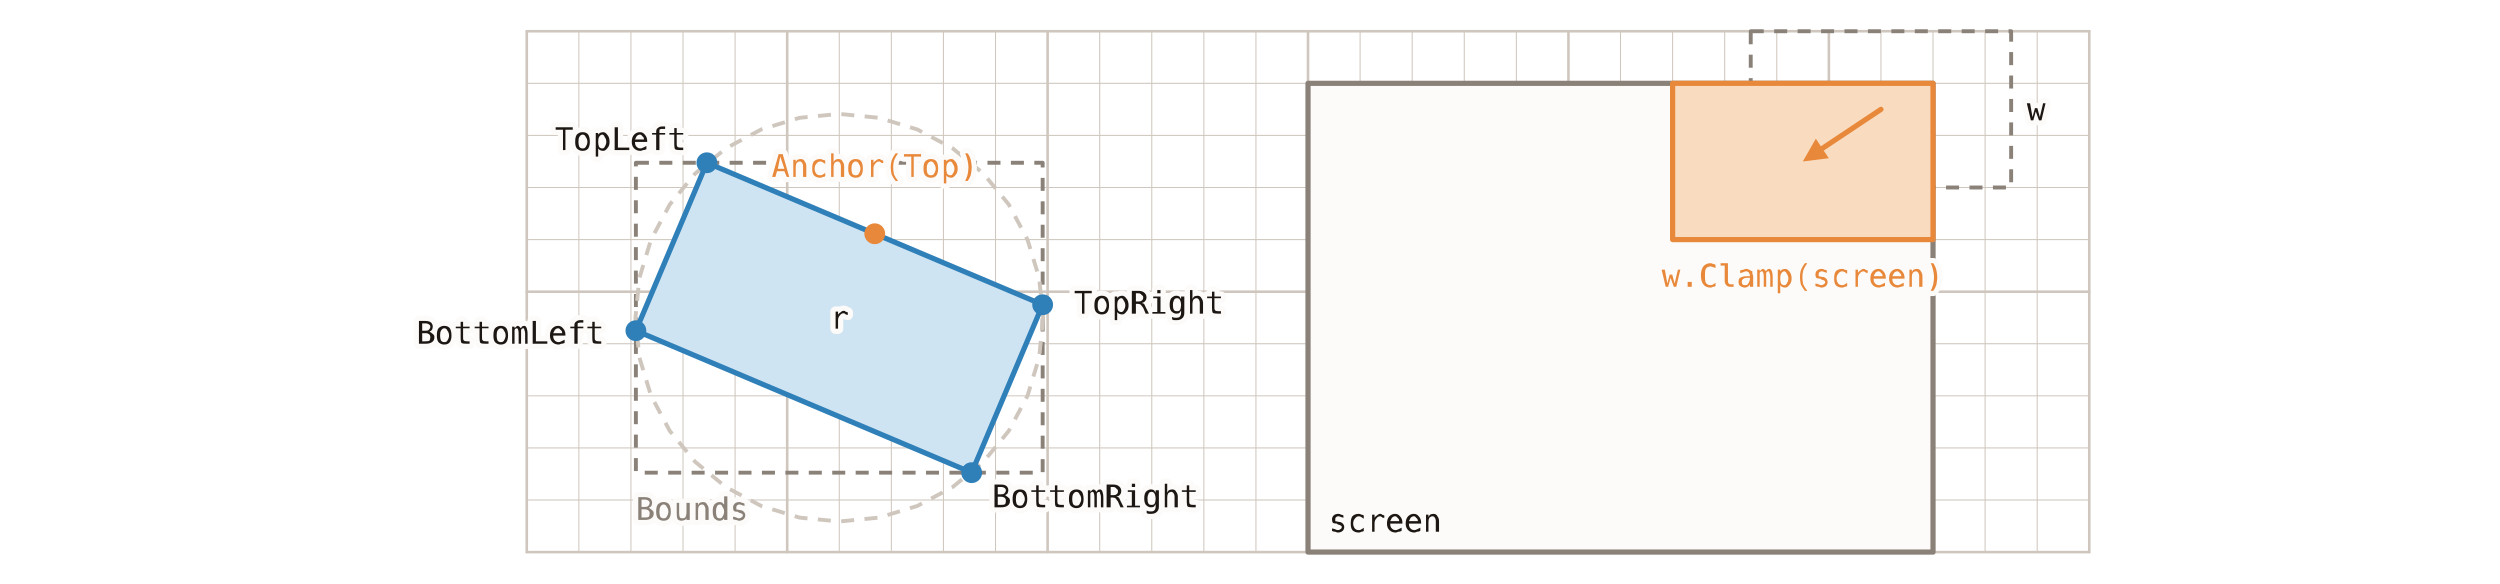
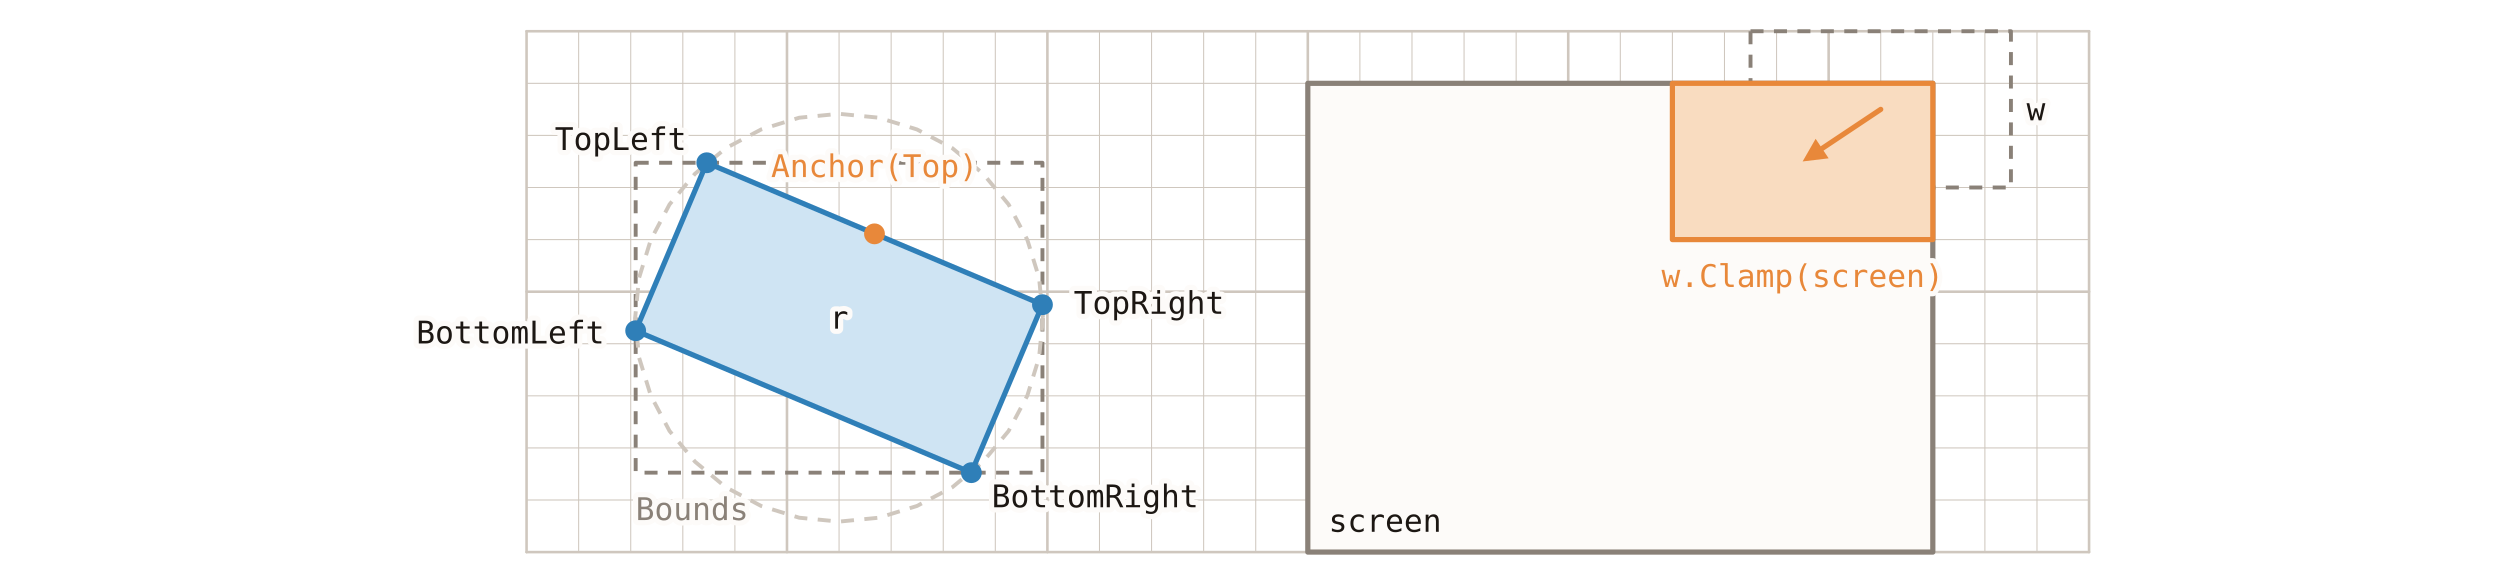
<svg xmlns="http://www.w3.org/2000/svg" width="960" height="224" viewBox="0 0 960 224" role="img">
-   <g transform="translate(157.8 12.0) scale(20) translate(2.224 -0.000)">
-     <line x1="0.000" y1="0.000" x2="0.000" y2="10.000" stroke="#cfc7be" stroke-width="0.050" stroke-linecap="round" />
-     <line x1="1.000" y1="0.000" x2="1.000" y2="10.000" stroke="#cfc7be" stroke-width="0.020" stroke-linecap="round" />
-     <line x1="2.000" y1="0.000" x2="2.000" y2="10.000" stroke="#cfc7be" stroke-width="0.020" stroke-linecap="round" />
-     <line x1="3.000" y1="0.000" x2="3.000" y2="10.000" stroke="#cfc7be" stroke-width="0.020" stroke-linecap="round" />
-     <line x1="4.000" y1="0.000" x2="4.000" y2="10.000" stroke="#cfc7be" stroke-width="0.020" stroke-linecap="round" />
-     <line x1="5.000" y1="0.000" x2="5.000" y2="10.000" stroke="#cfc7be" stroke-width="0.050" stroke-linecap="round" />
-     <line x1="6.000" y1="0.000" x2="6.000" y2="10.000" stroke="#cfc7be" stroke-width="0.020" stroke-linecap="round" />
-     <line x1="7.000" y1="0.000" x2="7.000" y2="10.000" stroke="#cfc7be" stroke-width="0.020" stroke-linecap="round" />
-     <line x1="8.000" y1="0.000" x2="8.000" y2="10.000" stroke="#cfc7be" stroke-width="0.020" stroke-linecap="round" />
-     <line x1="9.000" y1="0.000" x2="9.000" y2="10.000" stroke="#cfc7be" stroke-width="0.020" stroke-linecap="round" />
-     <line x1="10.000" y1="0.000" x2="10.000" y2="10.000" stroke="#cfc7be" stroke-width="0.050" stroke-linecap="round" />
-     <line x1="11.000" y1="0.000" x2="11.000" y2="10.000" stroke="#cfc7be" stroke-width="0.020" stroke-linecap="round" />
-     <line x1="12.000" y1="0.000" x2="12.000" y2="10.000" stroke="#cfc7be" stroke-width="0.020" stroke-linecap="round" />
-     <line x1="13.000" y1="0.000" x2="13.000" y2="10.000" stroke="#cfc7be" stroke-width="0.020" stroke-linecap="round" />
-     <line x1="14.000" y1="0.000" x2="14.000" y2="10.000" stroke="#cfc7be" stroke-width="0.020" stroke-linecap="round" />
-     <line x1="15.000" y1="0.000" x2="15.000" y2="10.000" stroke="#cfc7be" stroke-width="0.050" stroke-linecap="round" />
-     <line x1="16.000" y1="0.000" x2="16.000" y2="10.000" stroke="#cfc7be" stroke-width="0.020" stroke-linecap="round" />
-     <line x1="17.000" y1="0.000" x2="17.000" y2="10.000" stroke="#cfc7be" stroke-width="0.020" stroke-linecap="round" />
-     <line x1="18.000" y1="0.000" x2="18.000" y2="10.000" stroke="#cfc7be" stroke-width="0.020" stroke-linecap="round" />
-     <line x1="19.000" y1="0.000" x2="19.000" y2="10.000" stroke="#cfc7be" stroke-width="0.020" stroke-linecap="round" />
-     <line x1="20.000" y1="0.000" x2="20.000" y2="10.000" stroke="#cfc7be" stroke-width="0.050" stroke-linecap="round" />
-     <line x1="21.000" y1="0.000" x2="21.000" y2="10.000" stroke="#cfc7be" stroke-width="0.020" stroke-linecap="round" />
-     <line x1="22.000" y1="0.000" x2="22.000" y2="10.000" stroke="#cfc7be" stroke-width="0.020" stroke-linecap="round" />
-     <line x1="23.000" y1="0.000" x2="23.000" y2="10.000" stroke="#cfc7be" stroke-width="0.020" stroke-linecap="round" />
-     <line x1="24.000" y1="0.000" x2="24.000" y2="10.000" stroke="#cfc7be" stroke-width="0.020" stroke-linecap="round" />
-     <line x1="25.000" y1="0.000" x2="25.000" y2="10.000" stroke="#cfc7be" stroke-width="0.050" stroke-linecap="round" />
-     <line x1="26.000" y1="0.000" x2="26.000" y2="10.000" stroke="#cfc7be" stroke-width="0.020" stroke-linecap="round" />
-     <line x1="27.000" y1="0.000" x2="27.000" y2="10.000" stroke="#cfc7be" stroke-width="0.020" stroke-linecap="round" />
-     <line x1="28.000" y1="0.000" x2="28.000" y2="10.000" stroke="#cfc7be" stroke-width="0.020" stroke-linecap="round" />
-     <line x1="29.000" y1="0.000" x2="29.000" y2="10.000" stroke="#cfc7be" stroke-width="0.020" stroke-linecap="round" />
-     <line x1="30.000" y1="0.000" x2="30.000" y2="10.000" stroke="#cfc7be" stroke-width="0.050" stroke-linecap="round" />
-     <line x1="0.000" y1="0.000" x2="30.000" y2="0.000" stroke="#cfc7be" stroke-width="0.050" stroke-linecap="round" />
-     <line x1="0.000" y1="1.000" x2="30.000" y2="1.000" stroke="#cfc7be" stroke-width="0.020" stroke-linecap="round" />
-     <line x1="0.000" y1="2.000" x2="30.000" y2="2.000" stroke="#cfc7be" stroke-width="0.020" stroke-linecap="round" />
-     <line x1="0.000" y1="3.000" x2="30.000" y2="3.000" stroke="#cfc7be" stroke-width="0.020" stroke-linecap="round" />
-     <line x1="0.000" y1="4.000" x2="30.000" y2="4.000" stroke="#cfc7be" stroke-width="0.020" stroke-linecap="round" />
-     <line x1="0.000" y1="5.000" x2="30.000" y2="5.000" stroke="#cfc7be" stroke-width="0.050" stroke-linecap="round" />
-     <line x1="0.000" y1="6.000" x2="30.000" y2="6.000" stroke="#cfc7be" stroke-width="0.020" stroke-linecap="round" />
-     <line x1="0.000" y1="7.000" x2="30.000" y2="7.000" stroke="#cfc7be" stroke-width="0.020" stroke-linecap="round" />
-     <line x1="0.000" y1="8.000" x2="30.000" y2="8.000" stroke="#cfc7be" stroke-width="0.020" stroke-linecap="round" />
-     <line x1="0.000" y1="9.000" x2="30.000" y2="9.000" stroke="#cfc7be" stroke-width="0.020" stroke-linecap="round" />
-     <line x1="0.000" y1="10.000" x2="30.000" y2="10.000" stroke="#cfc7be" stroke-width="0.050" stroke-linecap="round" />
-     <polygon points="2.095,2.525 9.905,2.525 9.905,8.475 2.095,8.475" fill="none" stroke="#8a8178" stroke-width="0.075" stroke-dasharray="0.250 0.200" stroke-linejoin="round" />
-     <polygon points="9.913,5.500 9.838,6.263 9.615,6.997 9.254,7.674 8.767,8.267 8.174,8.754 7.497,9.115 6.763,9.338 6.000,9.413 5.237,9.338 4.503,9.115 3.826,8.754 3.233,8.267 2.746,7.674 2.385,6.997 2.162,6.263 2.087,5.500 2.162,4.737 2.385,4.003 2.746,3.326 3.233,2.733 3.826,2.246 4.503,1.885 5.237,1.662 6.000,1.587 6.763,1.662 7.497,1.885 8.174,2.246 8.767,2.733 9.254,3.326 9.615,4.003 9.838,4.737" fill="none" stroke="#cfc7be" stroke-width="0.075" stroke-dasharray="0.250 0.200" stroke-linejoin="round" />
-     <polygon points="3.458,2.525 9.905,5.251 8.542,8.475 2.095,5.749" fill="#cfe4f3" stroke="#2f7fb8" stroke-width="0.100" stroke-linejoin="round" />
-     <circle cx="3.458" cy="2.525" r="0.200" fill="#2f7fb8" />
-     <text x="3.068" y="2.279" font-family="ui-monospace, SFMono-Regular, Menlo, Consolas, monospace" font-size="0.600" text-anchor="end" fill="#1c1713" stroke="#fdfbf9" stroke-width="0.200" stroke-linejoin="round" paint-order="stroke">TopLeft</text>
-     <circle cx="9.905" cy="5.251" r="0.200" fill="#2f7fb8" />
-     <text x="10.504" y="5.423" font-family="ui-monospace, SFMono-Regular, Menlo, Consolas, monospace" font-size="0.600" text-anchor="start" fill="#1c1713" stroke="#fdfbf9" stroke-width="0.200" stroke-linejoin="round" paint-order="stroke">TopRight</text>
-     <circle cx="8.542" cy="8.475" r="0.200" fill="#2f7fb8" />
-     <text x="8.932" y="9.141" font-family="ui-monospace, SFMono-Regular, Menlo, Consolas, monospace" font-size="0.600" text-anchor="start" fill="#1c1713" stroke="#fdfbf9" stroke-width="0.200" stroke-linejoin="round" paint-order="stroke">BottomRight</text>
-     <circle cx="2.095" cy="5.749" r="0.200" fill="#2f7fb8" />
-     <text x="1.496" y="5.997" font-family="ui-monospace, SFMono-Regular, Menlo, Consolas, monospace" font-size="0.600" text-anchor="end" fill="#1c1713" stroke="#fdfbf9" stroke-width="0.200" stroke-linejoin="round" paint-order="stroke">BottomLeft</text>
-     <circle cx="6.681" cy="3.888" r="0.200" fill="#e8883a" />
-     <text x="6.681" y="2.798" font-family="ui-monospace, SFMono-Regular, Menlo, Consolas, monospace" font-size="0.600" text-anchor="middle" fill="#e8883a" stroke="#fdfbf9" stroke-width="0.200" stroke-linejoin="round" paint-order="stroke">Anchor(Top)</text>
-     <text x="6.000" y="5.710" font-family="ui-monospace, SFMono-Regular, Menlo, Consolas, monospace" font-size="0.600" text-anchor="middle" fill="#1c1713" stroke="#fdfbf9" stroke-width="0.200" stroke-linejoin="round" paint-order="stroke">r</text>
-     <text x="2.095" y="9.385" font-family="ui-monospace, SFMono-Regular, Menlo, Consolas, monospace" font-size="0.600" text-anchor="start" fill="#8a8178" stroke="#fdfbf9" stroke-width="0.200" stroke-linejoin="round" paint-order="stroke">Bounds</text>
-     <polygon points="15.000,1.000 27.000,1.000 27.000,10.000 15.000,10.000" fill="#fdfbf9" stroke="#8a8178" stroke-width="0.100" stroke-linejoin="round" />
-     <polygon points="23.500,0.000 28.500,0.000 28.500,3.000 23.500,3.000" fill="none" stroke="#8a8178" stroke-width="0.075" stroke-dasharray="0.250 0.200" stroke-linejoin="round" />
-     <polygon points="22.000,1.000 27.000,1.000 27.000,4.000 22.000,4.000" fill="#f9dcc0" stroke="#e8883a" stroke-width="0.100" stroke-linejoin="round" />
-     <line x1="26.000" y1="1.500" x2="24.874" y2="2.250" stroke="#e8883a" stroke-width="0.100" stroke-linecap="round" />
-     <polygon points="24.500,2.500 24.750,2.063 24.999,2.438" fill="#e8883a" />
-     <text x="15.400" y="9.610" font-family="ui-monospace, SFMono-Regular, Menlo, Consolas, monospace" font-size="0.600" text-anchor="start" fill="#1c1713" stroke="#fdfbf9" stroke-width="0.200" stroke-linejoin="round" paint-order="stroke">screen</text>
-     <text x="28.800" y="1.710" font-family="ui-monospace, SFMono-Regular, Menlo, Consolas, monospace" font-size="0.600" text-anchor="start" fill="#1c1713" stroke="#fdfbf9" stroke-width="0.200" stroke-linejoin="round" paint-order="stroke">w</text>
-     <text x="24.500" y="4.910" font-family="ui-monospace, SFMono-Regular, Menlo, Consolas, monospace" font-size="0.600" text-anchor="middle" fill="#e8883a" stroke="#fdfbf9" stroke-width="0.200" stroke-linejoin="round" paint-order="stroke">w.Clamp(screen)</text>
+   <g transform="translate(202.2 12.0)">
+     <line x1="0.0" y1="0.0" x2="0.0" y2="200.0" fill="none" stroke="#cfc7be" stroke-width="1" stroke-linecap="round" />
+     <line x1="20.0" y1="0.0" x2="20.0" y2="200.0" fill="none" stroke="#cfc7be" stroke-width="0.4" stroke-linecap="round" />
+     <line x1="40.0" y1="0.0" x2="40.0" y2="200.0" fill="none" stroke="#cfc7be" stroke-width="0.4" stroke-linecap="round" />
+     <line x1="60.0" y1="0.0" x2="60.0" y2="200.0" fill="none" stroke="#cfc7be" stroke-width="0.4" stroke-linecap="round" />
+     <line x1="80.0" y1="0.0" x2="80.0" y2="200.0" fill="none" stroke="#cfc7be" stroke-width="0.4" stroke-linecap="round" />
+     <line x1="100.0" y1="0.0" x2="100.0" y2="200.0" fill="none" stroke="#cfc7be" stroke-width="1" stroke-linecap="round" />
+     <line x1="120.0" y1="0.0" x2="120.0" y2="200.0" fill="none" stroke="#cfc7be" stroke-width="0.4" stroke-linecap="round" />
+     <line x1="140.0" y1="0.0" x2="140.0" y2="200.0" fill="none" stroke="#cfc7be" stroke-width="0.4" stroke-linecap="round" />
+     <line x1="160.0" y1="0.0" x2="160.0" y2="200.0" fill="none" stroke="#cfc7be" stroke-width="0.4" stroke-linecap="round" />
+     <line x1="180.0" y1="0.0" x2="180.0" y2="200.0" fill="none" stroke="#cfc7be" stroke-width="0.4" stroke-linecap="round" />
+     <line x1="200.0" y1="0.0" x2="200.0" y2="200.0" fill="none" stroke="#cfc7be" stroke-width="1" stroke-linecap="round" />
+     <line x1="220.0" y1="0.0" x2="220.0" y2="200.0" fill="none" stroke="#cfc7be" stroke-width="0.4" stroke-linecap="round" />
+     <line x1="240.0" y1="0.0" x2="240.0" y2="200.0" fill="none" stroke="#cfc7be" stroke-width="0.4" stroke-linecap="round" />
+     <line x1="260.0" y1="0.0" x2="260.0" y2="200.0" fill="none" stroke="#cfc7be" stroke-width="0.4" stroke-linecap="round" />
+     <line x1="280.0" y1="0.0" x2="280.0" y2="200.0" fill="none" stroke="#cfc7be" stroke-width="0.4" stroke-linecap="round" />
+     <line x1="300.0" y1="0.0" x2="300.0" y2="200.0" fill="none" stroke="#cfc7be" stroke-width="1" stroke-linecap="round" />
+     <line x1="320.0" y1="0.0" x2="320.0" y2="200.0" fill="none" stroke="#cfc7be" stroke-width="0.4" stroke-linecap="round" />
+     <line x1="340.0" y1="0.0" x2="340.0" y2="200.0" fill="none" stroke="#cfc7be" stroke-width="0.4" stroke-linecap="round" />
+     <line x1="360.0" y1="0.0" x2="360.0" y2="200.0" fill="none" stroke="#cfc7be" stroke-width="0.4" stroke-linecap="round" />
+     <line x1="380.0" y1="0.0" x2="380.0" y2="200.0" fill="none" stroke="#cfc7be" stroke-width="0.4" stroke-linecap="round" />
+     <line x1="400.0" y1="0.0" x2="400.0" y2="200.0" fill="none" stroke="#cfc7be" stroke-width="1" stroke-linecap="round" />
+     <line x1="420.0" y1="0.0" x2="420.0" y2="200.0" fill="none" stroke="#cfc7be" stroke-width="0.4" stroke-linecap="round" />
+     <line x1="440.0" y1="0.0" x2="440.0" y2="200.0" fill="none" stroke="#cfc7be" stroke-width="0.4" stroke-linecap="round" />
+     <line x1="460.0" y1="0.0" x2="460.0" y2="200.0" fill="none" stroke="#cfc7be" stroke-width="0.4" stroke-linecap="round" />
+     <line x1="480.0" y1="0.0" x2="480.0" y2="200.0" fill="none" stroke="#cfc7be" stroke-width="0.4" stroke-linecap="round" />
+     <line x1="500.0" y1="0.0" x2="500.0" y2="200.0" fill="none" stroke="#cfc7be" stroke-width="1" stroke-linecap="round" />
+     <line x1="520.0" y1="0.0" x2="520.0" y2="200.0" fill="none" stroke="#cfc7be" stroke-width="0.4" stroke-linecap="round" />
+     <line x1="540.0" y1="0.0" x2="540.0" y2="200.0" fill="none" stroke="#cfc7be" stroke-width="0.4" stroke-linecap="round" />
+     <line x1="560.0" y1="0.0" x2="560.0" y2="200.0" fill="none" stroke="#cfc7be" stroke-width="0.4" stroke-linecap="round" />
+     <line x1="580.0" y1="0.0" x2="580.0" y2="200.0" fill="none" stroke="#cfc7be" stroke-width="0.4" stroke-linecap="round" />
+     <line x1="600.0" y1="0.0" x2="600.0" y2="200.0" fill="none" stroke="#cfc7be" stroke-width="1" stroke-linecap="round" />
+     <line x1="0.0" y1="0.0" x2="600.0" y2="0.0" fill="none" stroke="#cfc7be" stroke-width="1" stroke-linecap="round" />
+     <line x1="0.0" y1="20.0" x2="600.0" y2="20.0" fill="none" stroke="#cfc7be" stroke-width="0.4" stroke-linecap="round" />
+     <line x1="0.0" y1="40.0" x2="600.0" y2="40.0" fill="none" stroke="#cfc7be" stroke-width="0.4" stroke-linecap="round" />
+     <line x1="0.0" y1="60.0" x2="600.0" y2="60.0" fill="none" stroke="#cfc7be" stroke-width="0.4" stroke-linecap="round" />
+     <line x1="0.0" y1="80.0" x2="600.0" y2="80.0" fill="none" stroke="#cfc7be" stroke-width="0.4" stroke-linecap="round" />
+     <line x1="0.0" y1="100.0" x2="600.0" y2="100.0" fill="none" stroke="#cfc7be" stroke-width="1" stroke-linecap="round" />
+     <line x1="0.0" y1="120.0" x2="600.0" y2="120.0" fill="none" stroke="#cfc7be" stroke-width="0.4" stroke-linecap="round" />
+     <line x1="0.0" y1="140.0" x2="600.0" y2="140.0" fill="none" stroke="#cfc7be" stroke-width="0.4" stroke-linecap="round" />
+     <line x1="0.0" y1="160.0" x2="600.0" y2="160.0" fill="none" stroke="#cfc7be" stroke-width="0.4" stroke-linecap="round" />
+     <line x1="0.0" y1="180.0" x2="600.0" y2="180.0" fill="none" stroke="#cfc7be" stroke-width="0.4" stroke-linecap="round" />
+     <line x1="0.0" y1="200.0" x2="600.0" y2="200.0" fill="none" stroke="#cfc7be" stroke-width="1" stroke-linecap="round" />
+     <polygon points="41.9,50.5 198.1,50.5 198.1,169.5 41.9,169.5" fill="none" stroke="#8a8178" stroke-width="1.5" stroke-dasharray="5 4" stroke-linejoin="round" />
+     <polygon points="198.3,110.0 196.8,125.3 192.3,139.9 185.1,153.5 175.3,165.3 163.5,175.1 149.9,182.3 135.3,186.8 120.0,188.3 104.7,186.8 90.1,182.3 76.5,175.1 64.7,165.3 54.9,153.5 47.7,139.9 43.2,125.3 41.7,110.0 43.2,94.7 47.7,80.1 54.9,66.5 64.7,54.7 76.5,44.9 90.1,37.7 104.7,33.2 120.0,31.7 135.3,33.2 149.9,37.7 163.5,44.9 175.3,54.7 185.1,66.5 192.3,80.1 196.8,94.7" fill="none" stroke="#cfc7be" stroke-width="1.5" stroke-dasharray="5 4" stroke-linejoin="round" />
+     <polygon points="69.2,50.5 198.1,105.0 170.8,169.5 41.9,115.0" fill="#cfe4f3" stroke="#2f7fb8" stroke-width="2" stroke-linejoin="round" />
+     <circle cx="69.2" cy="50.5" r="4" fill="#2f7fb8" stroke="none" />
+     <text x="61.4" y="45.6" font-family="ui-monospace, SFMono-Regular, Menlo, Consolas, monospace" font-size="12" text-anchor="end" stroke="#fdfbf9" stroke-width="4" stroke-linejoin="round" paint-order="stroke" fill="#1c1713">TopLeft</text>
+     <circle cx="198.1" cy="105.0" r="4" fill="#2f7fb8" stroke="none" />
+     <text x="210.1" y="108.5" font-family="ui-monospace, SFMono-Regular, Menlo, Consolas, monospace" font-size="12" text-anchor="start" stroke="#fdfbf9" stroke-width="4" stroke-linejoin="round" paint-order="stroke" fill="#1c1713">TopRight</text>
+     <circle cx="170.8" cy="169.5" r="4" fill="#2f7fb8" stroke="none" />
+     <text x="178.6" y="182.8" font-family="ui-monospace, SFMono-Regular, Menlo, Consolas, monospace" font-size="12" text-anchor="start" stroke="#fdfbf9" stroke-width="4" stroke-linejoin="round" paint-order="stroke" fill="#1c1713">BottomRight</text>
+     <circle cx="41.9" cy="115.0" r="4" fill="#2f7fb8" stroke="none" />
+     <text x="29.9" y="119.9" font-family="ui-monospace, SFMono-Regular, Menlo, Consolas, monospace" font-size="12" text-anchor="end" stroke="#fdfbf9" stroke-width="4" stroke-linejoin="round" paint-order="stroke" fill="#1c1713">BottomLeft</text>
+     <circle cx="133.6" cy="77.8" r="4" fill="#e8883a" stroke="none" />
+     <text x="133.6" y="56.0" font-family="ui-monospace, SFMono-Regular, Menlo, Consolas, monospace" font-size="12" text-anchor="middle" stroke="#fdfbf9" stroke-width="4" stroke-linejoin="round" paint-order="stroke" fill="#e8883a">Anchor(Top)</text>
+     <text x="120.0" y="114.2" font-family="ui-monospace, SFMono-Regular, Menlo, Consolas, monospace" font-size="12" text-anchor="middle" stroke="#fdfbf9" stroke-width="4" stroke-linejoin="round" paint-order="stroke" fill="#1c1713">r</text>
+     <text x="41.9" y="187.7" font-family="ui-monospace, SFMono-Regular, Menlo, Consolas, monospace" font-size="12" text-anchor="start" stroke="#fdfbf9" stroke-width="4" stroke-linejoin="round" paint-order="stroke" fill="#8a8178">Bounds</text>
+     <polygon points="300.0,20.0 540.0,20.0 540.0,200.0 300.0,200.0" fill="#fdfbf9" stroke="#8a8178" stroke-width="2" stroke-linejoin="round" />
+     <polygon points="470.0,0.0 570.0,0.0 570.0,60.0 470.0,60.0" fill="none" stroke="#8a8178" stroke-width="1.5" stroke-dasharray="5 4" stroke-linejoin="round" />
+     <polygon points="440.0,20.0 540.0,20.0 540.0,80.0 440.0,80.0" fill="#f9dcc0" stroke="#e8883a" stroke-width="2" stroke-linejoin="round" />
+     <line x1="520.0" y1="30.0" x2="497.5" y2="45.0" fill="none" stroke="#e8883a" stroke-width="2" stroke-linecap="round" />
+     <polygon points="490.0,50.0 495.0,41.3 500.0,48.8" fill="#e8883a" stroke="none" stroke-linejoin="round" />
+     <text x="308.0" y="192.2" font-family="ui-monospace, SFMono-Regular, Menlo, Consolas, monospace" font-size="12" text-anchor="start" stroke="#fdfbf9" stroke-width="4" stroke-linejoin="round" paint-order="stroke" fill="#1c1713">screen</text>
+     <text x="576.0" y="34.2" font-family="ui-monospace, SFMono-Regular, Menlo, Consolas, monospace" font-size="12" text-anchor="start" stroke="#fdfbf9" stroke-width="4" stroke-linejoin="round" paint-order="stroke" fill="#1c1713">w</text>
+     <text x="490.0" y="98.2" font-family="ui-monospace, SFMono-Regular, Menlo, Consolas, monospace" font-size="12" text-anchor="middle" stroke="#fdfbf9" stroke-width="4" stroke-linejoin="round" paint-order="stroke" fill="#e8883a">w.Clamp(screen)</text>
  </g>
</svg>
